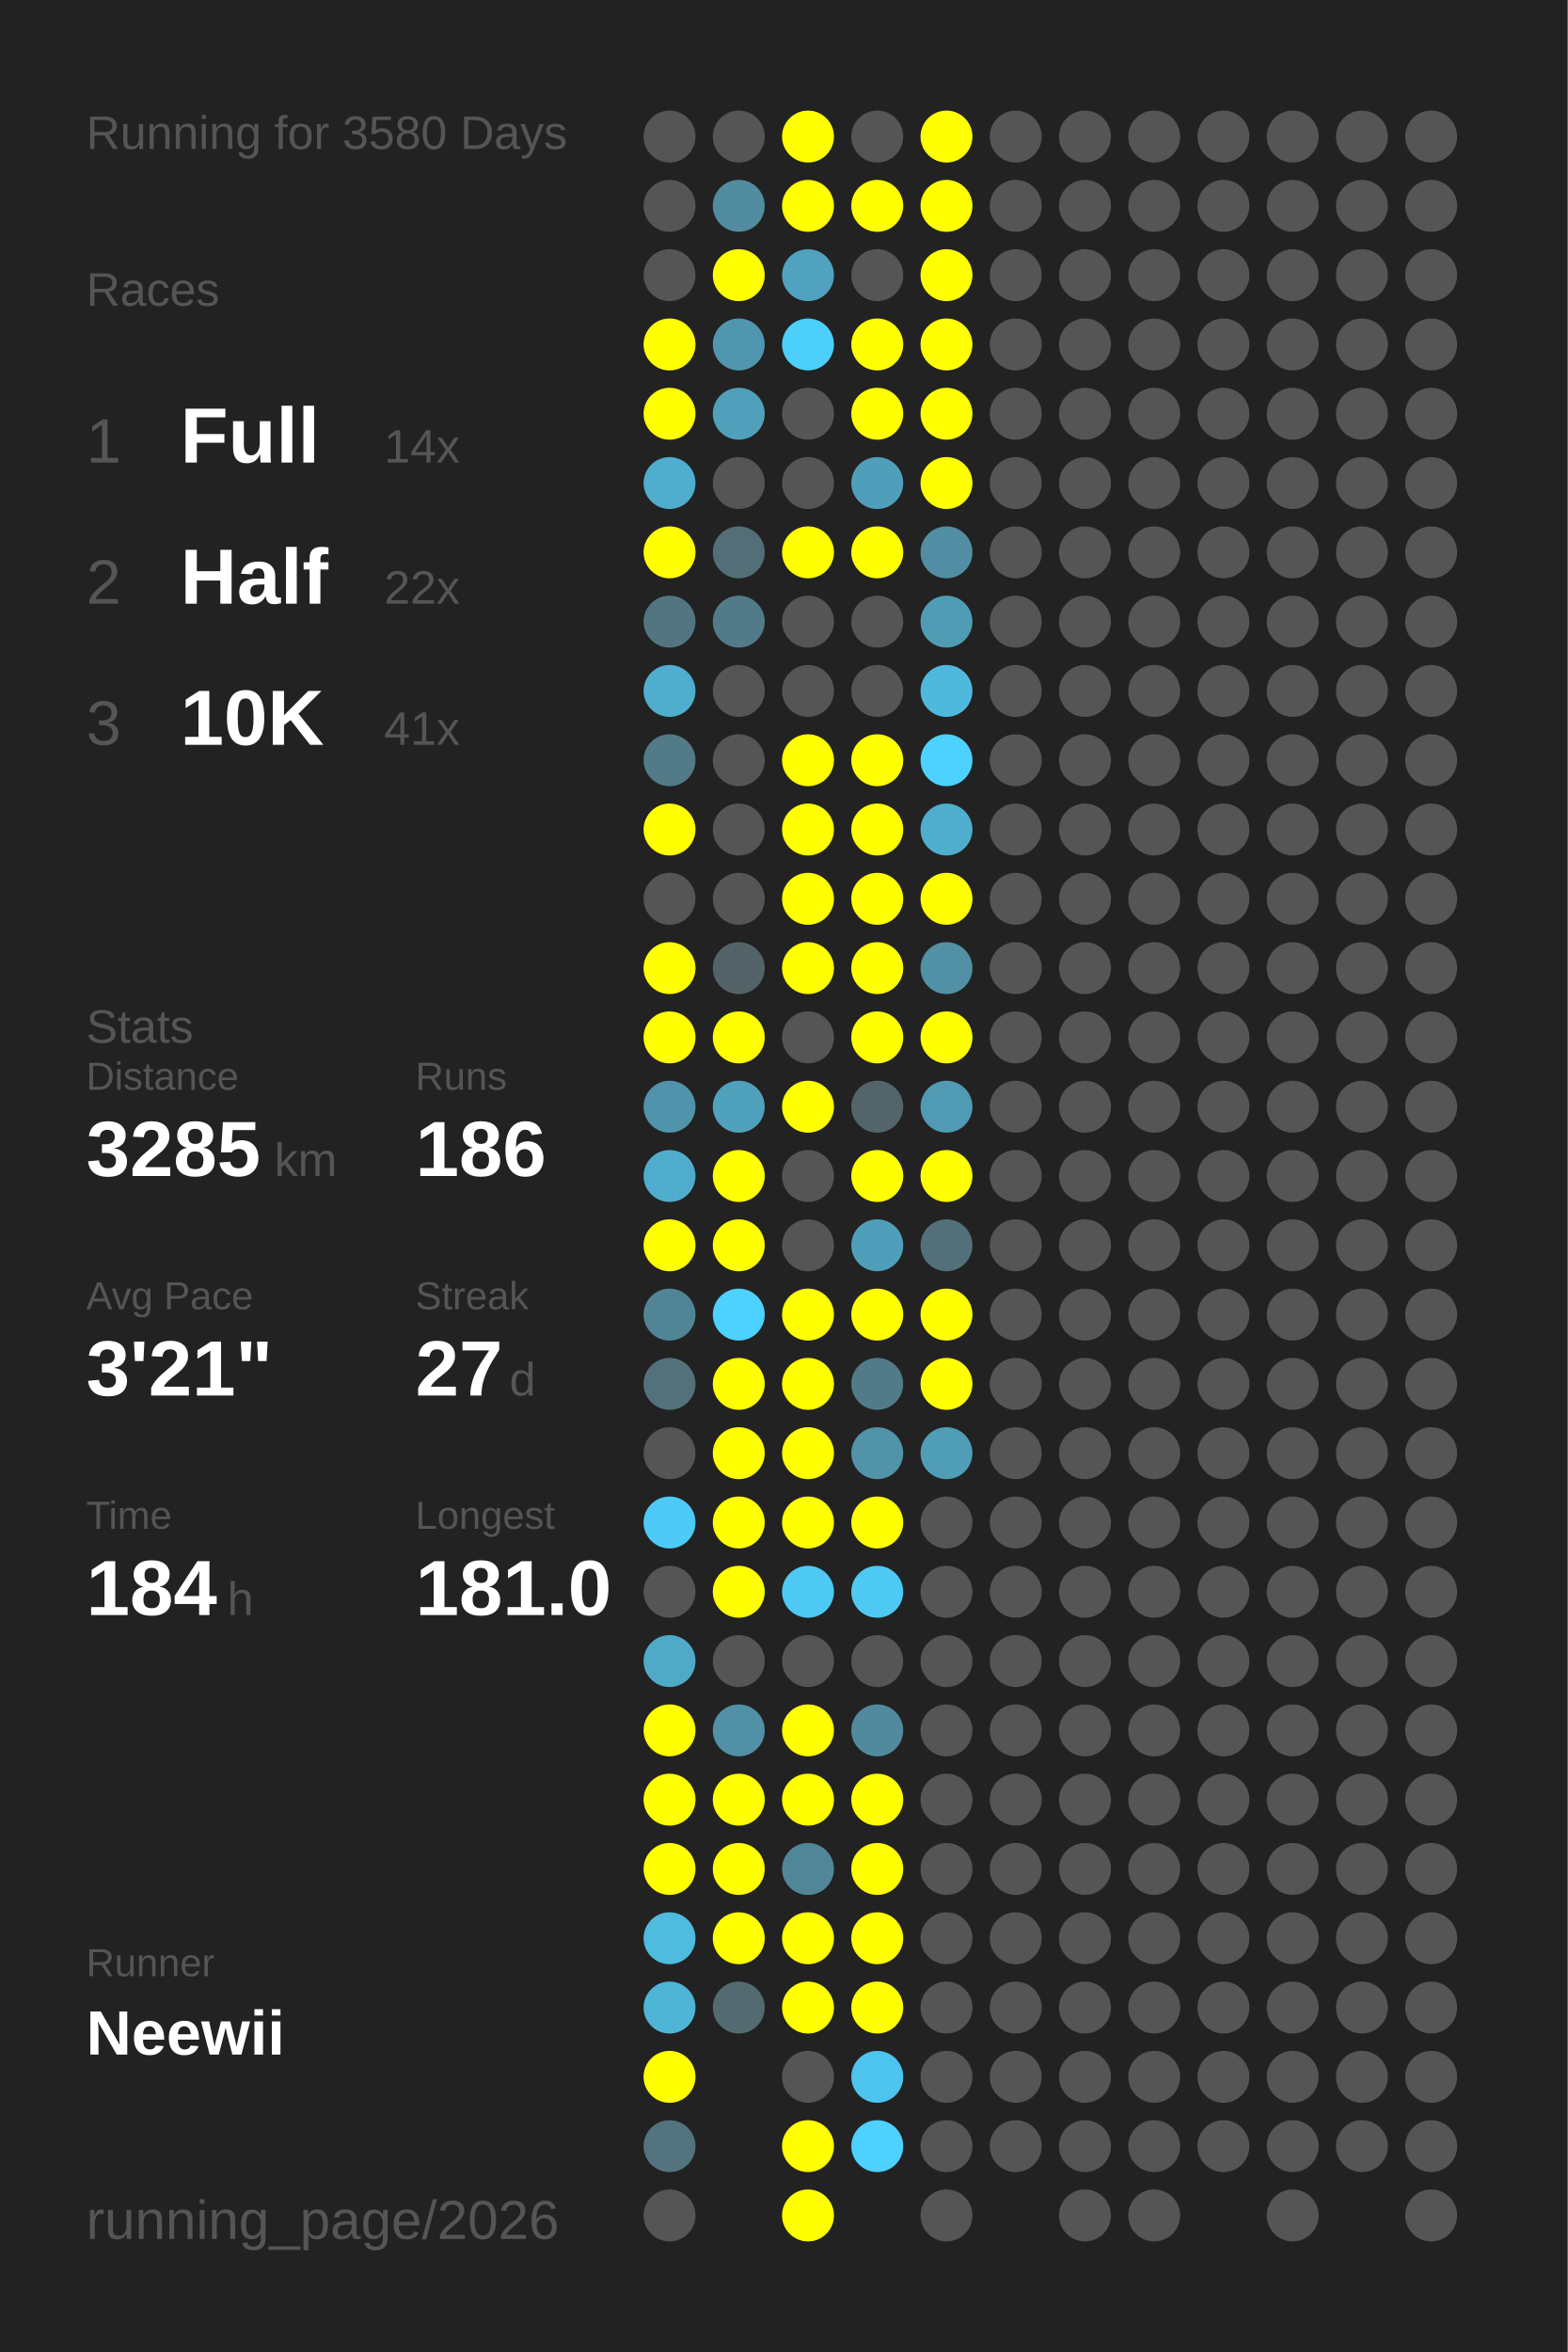
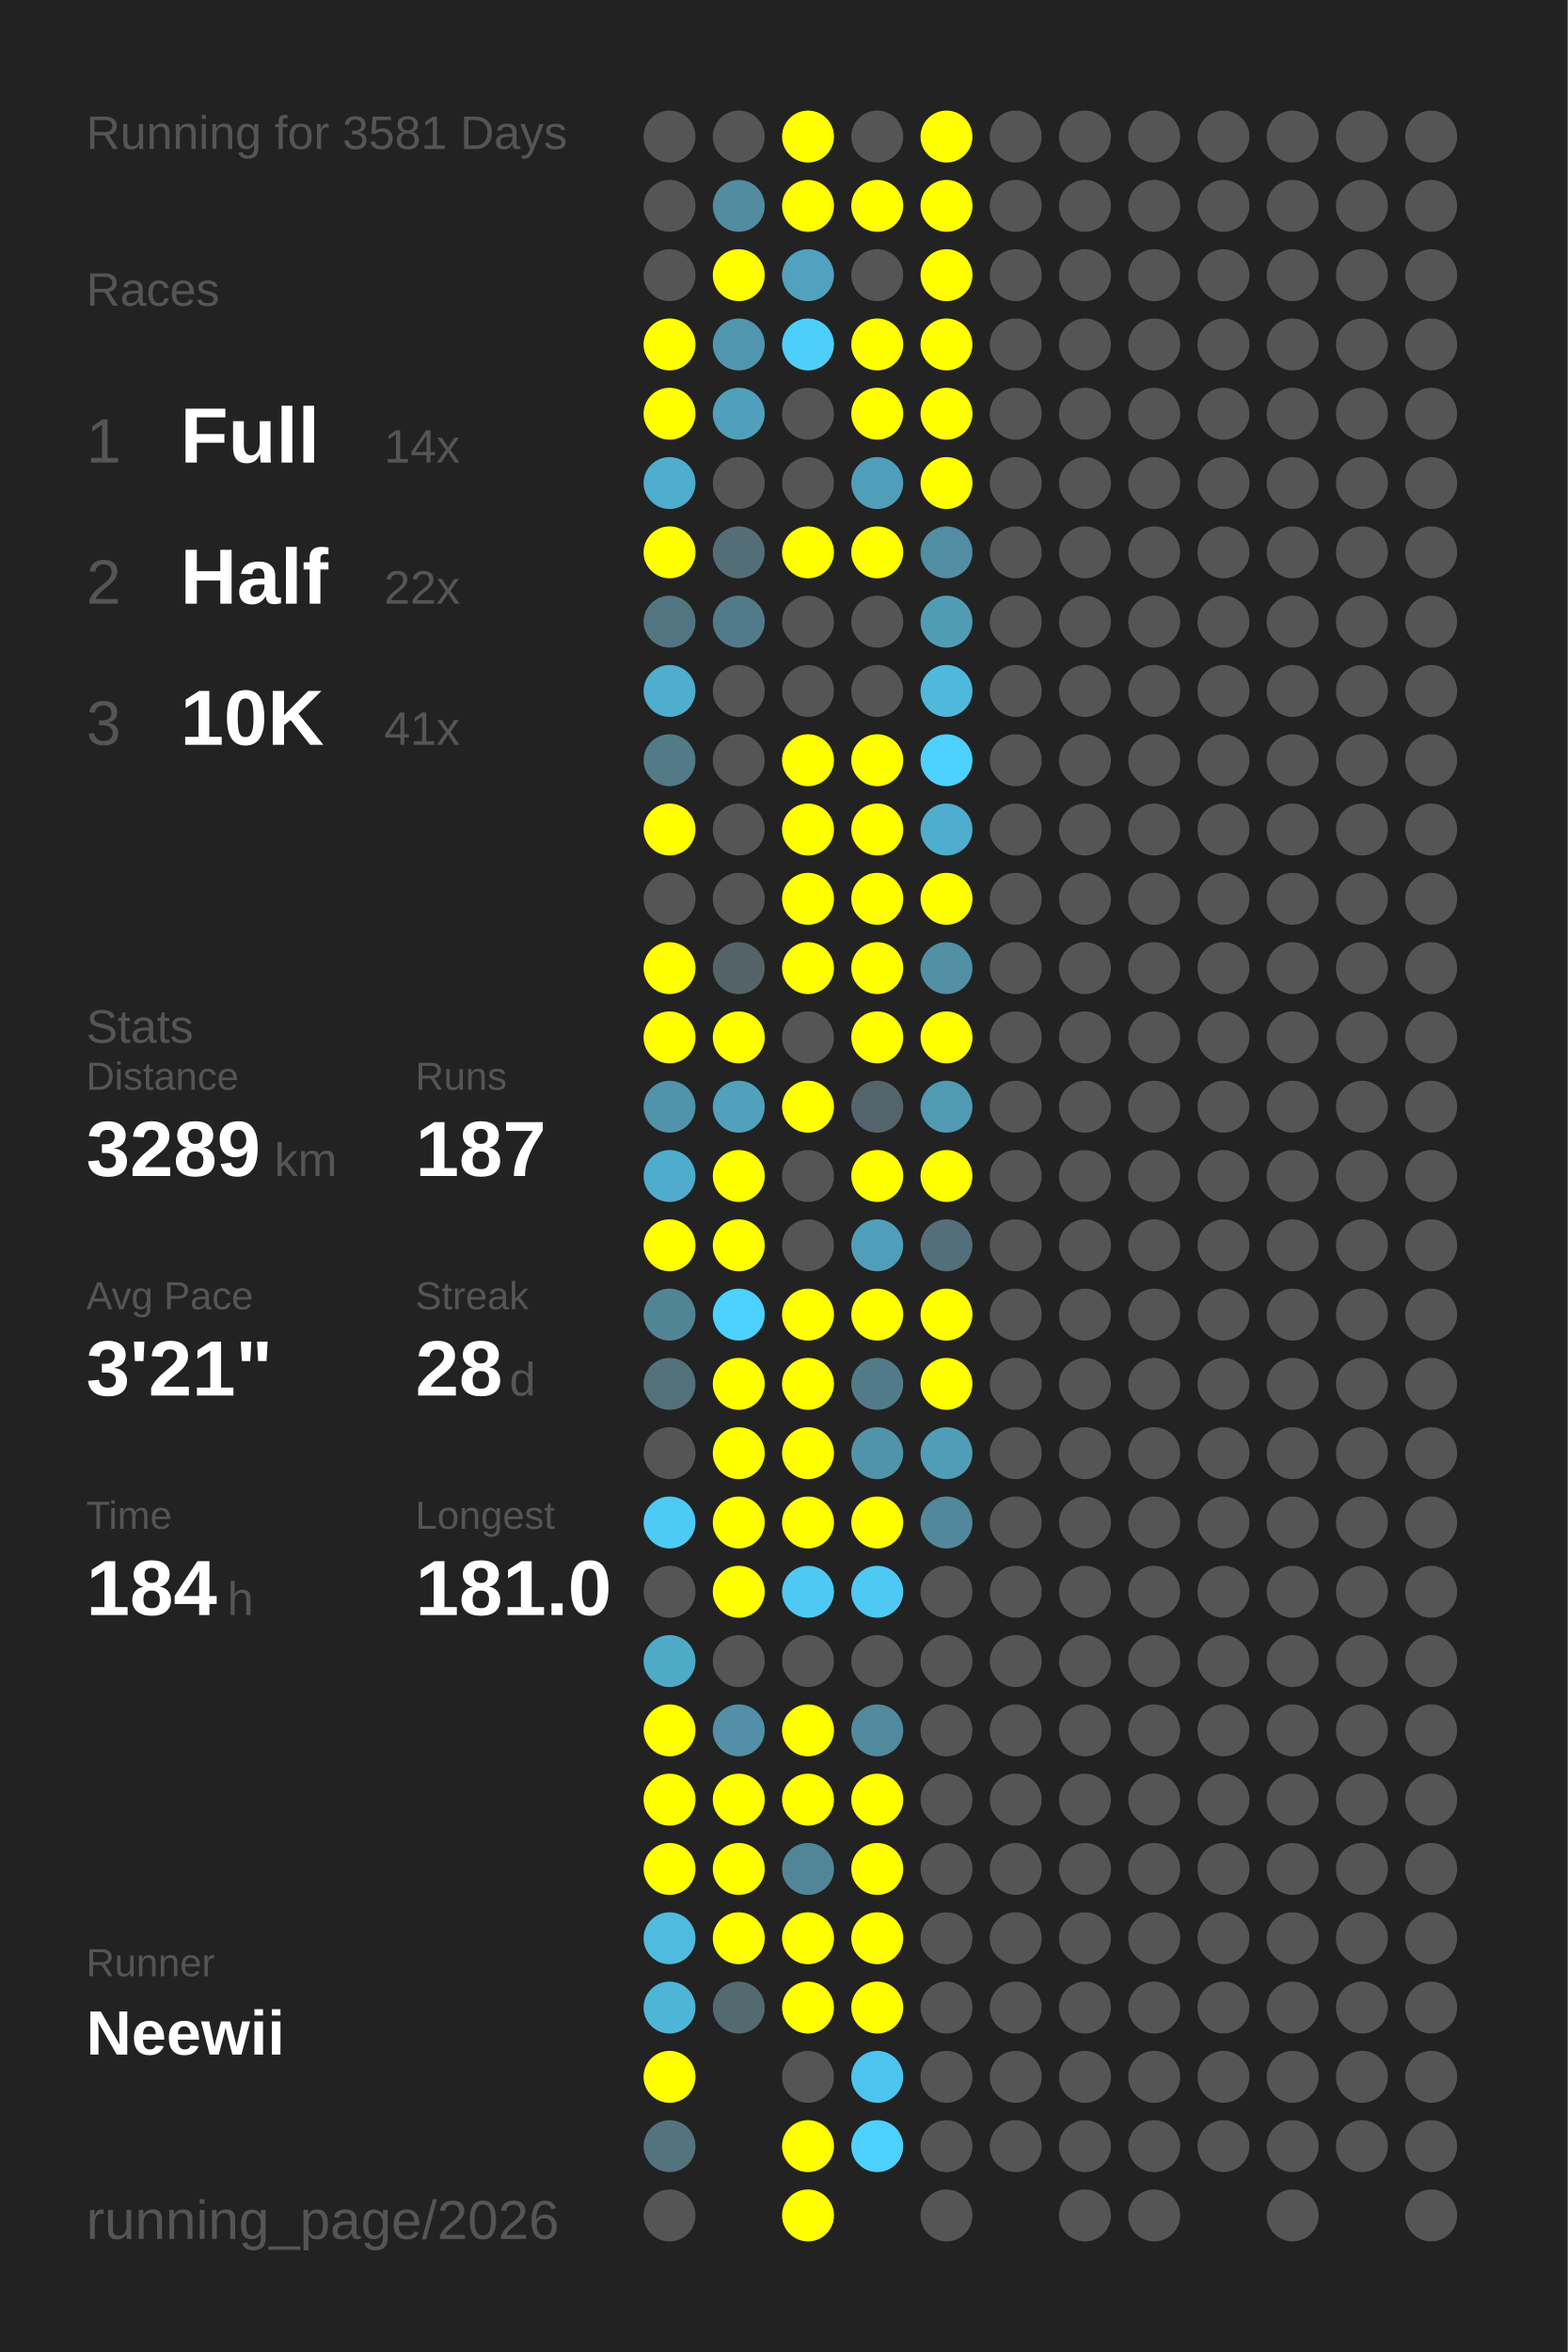
<svg xmlns="http://www.w3.org/2000/svg" baseProfile="full" height="300mm" version="1.1" viewBox="0,0,200,300" width="200mm">
  <defs />
  <rect fill="#222222" height="300" width="200" x="0" y="0" />
-   <text fill="#555555" style="font-size:6px; font-family:Arial;" x="11" y="19">Running for 3580 Days</text>
+   <text fill="#555555" style="font-size:6px; font-family:Arial;" x="11" y="19">Running for 3581 Days</text>
  <text fill="#555555" style="font-size:6px; font-family:Arial;" x="11" y="39">Races</text>
  <text fill="#555555" style="font-size:8px; font-family:Arial;" x="11" y="59">1</text>
  <text fill="#FFFFFF" style="font-size:10px; font-family:Arial; font-weight:bold;" x="23" y="59">Full</text>
  <text fill="#555555" style="font-size:6px; font-family:Arial;" x="49" y="59">14x</text>
  <text fill="#555555" style="font-size:8px; font-family:Arial;" x="11" y="77">2</text>
  <text fill="#FFFFFF" style="font-size:10px; font-family:Arial; font-weight:bold;" x="23" y="77">Half</text>
  <text fill="#555555" style="font-size:6px; font-family:Arial;" x="49" y="77">22x</text>
  <text fill="#555555" style="font-size:8px; font-family:Arial;" x="11" y="95">3</text>
  <text fill="#FFFFFF" style="font-size:10px; font-family:Arial; font-weight:bold;" x="23" y="95">10K</text>
  <text fill="#555555" style="font-size:6px; font-family:Arial;" x="49" y="95">41x</text>
  <text fill="#555555" style="font-size:6px; font-family:Arial;" x="11" y="133">Stats</text>
  <text fill="#555555" style="font-size:5px; font-family:Arial;" x="11" y="139">Distance</text>
-   <text fill="#FFFFFF" style="font-size:10px; font-family:Arial; font-weight:bold;" x="11" y="150">3285</text>
+   <text fill="#FFFFFF" style="font-size:10px; font-family:Arial; font-weight:bold;" x="11" y="150">3289</text>
  <text fill="#555555" style="font-size:6px; font-family:Arial;" x="35" y="150">km</text>
  <text fill="#555555" style="font-size:5px; font-family:Arial;" x="53" y="139">Runs</text>
-   <text fill="#FFFFFF" style="font-size:10px; font-family:Arial; font-weight:bold;" x="53" y="150">186</text>
+   <text fill="#FFFFFF" style="font-size:10px; font-family:Arial; font-weight:bold;" x="53" y="150">187</text>
  <text fill="#555555" style="font-size:5px; font-family:Arial;" x="11" y="167">Avg Pace</text>
  <text fill="#FFFFFF" style="font-size:10px; font-family:Arial; font-weight:bold;" x="11" y="178">3'21"</text>
  <text fill="#555555" style="font-size:5px; font-family:Arial;" x="53" y="167">Streak</text>
-   <text fill="#FFFFFF" style="font-size:10px; font-family:Arial; font-weight:bold;" x="53" y="178">27</text>
+   <text fill="#FFFFFF" style="font-size:10px; font-family:Arial; font-weight:bold;" x="53" y="178">28</text>
  <text fill="#555555" style="font-size:6px; font-family:Arial;" x="65" y="178">d</text>
  <text fill="#555555" style="font-size:5px; font-family:Arial;" x="11" y="195">Time</text>
  <text fill="#FFFFFF" style="font-size:10px; font-family:Arial; font-weight:bold;" x="11" y="206">184</text>
  <text fill="#555555" style="font-size:6px; font-family:Arial;" x="29" y="206">h</text>
  <text fill="#555555" style="font-size:5px; font-family:Arial;" x="53" y="195">Longest</text>
  <text fill="#FFFFFF" style="font-size:10px; font-family:Arial; font-weight:bold;" x="53" y="206">181.0</text>
  <text fill="#555555" style="font-size:5px; font-family:Arial;" x="11" y="252.065">Runner</text>
  <text fill="#FFFFFF" style="font-size:8px; font-family:Arial; font-weight:bold;" x="11" y="262.065">Neewii</text>
  <text fill="#555555" style="font-size:7px; font-family:Arial;" x="11" y="285.581">running_page/2026</text>
  <circle cx="85.417" cy="17.419" fill="#555555" r="3.312" />
  <circle cx="85.417" cy="26.258" fill="#555555" r="3.312" />
  <circle cx="85.417" cy="35.097" fill="#555555" r="3.312" />
  <circle cx="85.417" cy="43.935" fill="#FFFF00" r="3.312" />
  <circle cx="85.417" cy="52.774" fill="#FFFF00" r="3.312" />
  <circle cx="85.417" cy="61.613" fill="#4fadcd" r="3.312" />
  <circle cx="85.417" cy="70.452" fill="#FFFF00" r="3.312" />
  <circle cx="85.417" cy="79.29" fill="#527581" r="3.312" />
  <circle cx="85.417" cy="88.129" fill="#4fadcd" r="3.312" />
  <circle cx="85.417" cy="96.968" fill="#527a87" r="3.312" />
  <circle cx="85.417" cy="105.806" fill="#FFFF00" r="3.312" />
  <circle cx="85.417" cy="114.645" fill="#555555" r="3.312" />
  <circle cx="85.417" cy="123.484" fill="#FFFF00" r="3.312" />
  <circle cx="85.417" cy="132.323" fill="#FFFF00" r="3.312" />
  <circle cx="85.417" cy="141.161" fill="#5093aa" r="3.312" />
  <circle cx="85.417" cy="150" fill="#4faccc" r="3.312" />
  <circle cx="85.417" cy="158.839" fill="#FFFF00" r="3.312" />
  <circle cx="85.417" cy="167.677" fill="#518596" r="3.312" />
  <circle cx="85.417" cy="176.516" fill="#53717b" r="3.312" />
  <circle cx="85.417" cy="185.355" fill="#555555" r="3.312" />
  <circle cx="85.417" cy="194.194" fill="#4dcbf6" r="3.312" />
  <circle cx="85.417" cy="203.032" fill="#555555" r="3.312" />
  <circle cx="85.417" cy="211.871" fill="#4faac8" r="3.312" />
  <circle cx="85.417" cy="220.71" fill="#FFFF00" r="3.312" />
  <circle cx="85.417" cy="229.548" fill="#FFFF00" r="3.312" />
  <circle cx="85.417" cy="238.387" fill="#FFFF00" r="3.312" />
  <circle cx="85.417" cy="247.226" fill="#4ebbdf" r="3.312" />
  <circle cx="85.417" cy="256.065" fill="#4eb5d7" r="3.312" />
  <circle cx="85.417" cy="264.903" fill="#FFFF00" r="3.312" />
  <circle cx="85.417" cy="273.742" fill="#53737e" r="3.312" />
  <circle cx="85.417" cy="282.581" fill="#555555" r="3.312" />
  <circle cx="94.25" cy="17.419" fill="#555555" r="3.312" />
  <circle cx="94.25" cy="26.258" fill="#518ca0" r="3.312" />
  <circle cx="94.25" cy="35.097" fill="#FFFF00" r="3.312" />
  <circle cx="94.25" cy="43.935" fill="#5096ae" r="3.312" />
  <circle cx="94.25" cy="52.774" fill="#50a0bb" r="3.312" />
  <circle cx="94.25" cy="61.613" fill="#555555" r="3.312" />
  <circle cx="94.25" cy="70.452" fill="#536e77" r="3.312" />
  <circle cx="94.25" cy="79.29" fill="#527b89" r="3.312" />
  <circle cx="94.25" cy="88.129" fill="#555555" r="3.312" />
  <circle cx="94.25" cy="96.968" fill="#555555" r="3.312" />
  <circle cx="94.25" cy="105.806" fill="#555555" r="3.312" />
  <circle cx="94.25" cy="114.645" fill="#555555" r="3.312" />
  <circle cx="94.25" cy="123.484" fill="#546368" r="3.312" />
  <circle cx="94.25" cy="132.323" fill="#FFFF00" r="3.312" />
  <circle cx="94.25" cy="141.161" fill="#50a1bc" r="3.312" />
  <circle cx="94.25" cy="150" fill="#FFFF00" r="3.312" />
  <circle cx="94.25" cy="158.839" fill="#FFFF00" r="3.312" />
  <circle cx="94.25" cy="167.677" fill="#4dd1fe" r="3.312" />
  <circle cx="94.25" cy="176.516" fill="#FFFF00" r="3.312" />
  <circle cx="94.25" cy="185.355" fill="#FFFF00" r="3.312" />
  <circle cx="94.25" cy="194.194" fill="#FFFF00" r="3.312" />
  <circle cx="94.25" cy="203.032" fill="#FFFF00" r="3.312" />
  <circle cx="94.25" cy="211.871" fill="#555555" r="3.312" />
  <circle cx="94.25" cy="220.71" fill="#5190a6" r="3.312" />
  <circle cx="94.25" cy="229.548" fill="#FFFF00" r="3.312" />
  <circle cx="94.25" cy="238.387" fill="#FFFF00" r="3.312" />
  <circle cx="94.25" cy="247.226" fill="#FFFF00" r="3.312" />
  <circle cx="94.25" cy="256.065" fill="#536a71" r="3.312" />
  <circle cx="103.083" cy="17.419" fill="#FFFF00" r="3.312" />
  <circle cx="103.083" cy="26.258" fill="#FFFF00" r="3.312" />
  <circle cx="103.083" cy="35.097" fill="#50a2be" r="3.312" />
  <circle cx="103.083" cy="43.935" fill="#4dcffb" r="3.312" />
  <circle cx="103.083" cy="52.774" fill="#555555" r="3.312" />
  <circle cx="103.083" cy="61.613" fill="#555555" r="3.312" />
  <circle cx="103.083" cy="70.452" fill="#FFFF00" r="3.312" />
  <circle cx="103.083" cy="79.29" fill="#555555" r="3.312" />
  <circle cx="103.083" cy="88.129" fill="#555555" r="3.312" />
  <circle cx="103.083" cy="96.968" fill="#FFFF00" r="3.312" />
  <circle cx="103.083" cy="105.806" fill="#FFFF00" r="3.312" />
  <circle cx="103.083" cy="114.645" fill="#FFFF00" r="3.312" />
  <circle cx="103.083" cy="123.484" fill="#FFFF00" r="3.312" />
  <circle cx="103.083" cy="132.323" fill="#555555" r="3.312" />
  <circle cx="103.083" cy="141.161" fill="#FFFF00" r="3.312" />
  <circle cx="103.083" cy="150" fill="#555555" r="3.312" />
  <circle cx="103.083" cy="158.839" fill="#555555" r="3.312" />
  <circle cx="103.083" cy="167.677" fill="#FFFF00" r="3.312" />
  <circle cx="103.083" cy="176.516" fill="#FFFF00" r="3.312" />
  <circle cx="103.083" cy="185.355" fill="#FFFF00" r="3.312" />
  <circle cx="103.083" cy="194.194" fill="#FFFF00" r="3.312" />
  <circle cx="103.083" cy="203.032" fill="#4dc9f3" r="3.312" />
  <circle cx="103.083" cy="211.871" fill="#555555" r="3.312" />
  <circle cx="103.083" cy="220.71" fill="#FFFF00" r="3.312" />
  <circle cx="103.083" cy="229.548" fill="#FFFF00" r="3.312" />
  <circle cx="103.083" cy="238.387" fill="#518698" r="3.312" />
  <circle cx="103.083" cy="247.226" fill="#FFFF00" r="3.312" />
  <circle cx="103.083" cy="256.065" fill="#FFFF00" r="3.312" />
  <circle cx="103.083" cy="264.903" fill="#555555" r="3.312" />
  <circle cx="103.083" cy="273.742" fill="#FFFF00" r="3.312" />
  <circle cx="103.083" cy="282.581" fill="#FFFF00" r="3.312" />
  <circle cx="111.917" cy="17.419" fill="#555555" r="3.312" />
  <circle cx="111.917" cy="26.258" fill="#FFFF00" r="3.312" />
  <circle cx="111.917" cy="35.097" fill="#555555" r="3.312" />
  <circle cx="111.917" cy="43.935" fill="#FFFF00" r="3.312" />
  <circle cx="111.917" cy="52.774" fill="#FFFF00" r="3.312" />
  <circle cx="111.917" cy="61.613" fill="#509fba" r="3.312" />
  <circle cx="111.917" cy="70.452" fill="#FFFF00" r="3.312" />
  <circle cx="111.917" cy="79.29" fill="#555555" r="3.312" />
  <circle cx="111.917" cy="88.129" fill="#555555" r="3.312" />
  <circle cx="111.917" cy="96.968" fill="#FFFF00" r="3.312" />
  <circle cx="111.917" cy="105.806" fill="#FFFF00" r="3.312" />
  <circle cx="111.917" cy="114.645" fill="#FFFF00" r="3.312" />
  <circle cx="111.917" cy="123.484" fill="#FFFF00" r="3.312" />
  <circle cx="111.917" cy="132.323" fill="#FFFF00" r="3.312" />
  <circle cx="111.917" cy="141.161" fill="#53656b" r="3.312" />
  <circle cx="111.917" cy="150" fill="#FFFF00" r="3.312" />
  <circle cx="111.917" cy="158.839" fill="#509fba" r="3.312" />
  <circle cx="111.917" cy="167.677" fill="#FFFF00" r="3.312" />
  <circle cx="111.917" cy="176.516" fill="#527b89" r="3.312" />
  <circle cx="111.917" cy="185.355" fill="#5193a9" r="3.312" />
  <circle cx="111.917" cy="194.194" fill="#FFFF00" r="3.312" />
  <circle cx="111.917" cy="203.032" fill="#4dc9f3" r="3.312" />
  <circle cx="111.917" cy="211.871" fill="#555555" r="3.312" />
  <circle cx="111.917" cy="220.71" fill="#518a9d" r="3.312" />
  <circle cx="111.917" cy="229.548" fill="#FFFF00" r="3.312" />
  <circle cx="111.917" cy="238.387" fill="#FFFF00" r="3.312" />
  <circle cx="111.917" cy="247.226" fill="#FFFF00" r="3.312" />
  <circle cx="111.917" cy="256.065" fill="#FFFF00" r="3.312" />
  <circle cx="111.917" cy="264.903" fill="#4dc4ed" r="3.312" />
  <circle cx="111.917" cy="273.742" fill="#4dd1fe" r="3.312" />
  <circle cx="120.75" cy="17.419" fill="#FFFF00" r="3.312" />
  <circle cx="120.75" cy="26.258" fill="#FFFF00" r="3.312" />
  <circle cx="120.75" cy="35.097" fill="#FFFF00" r="3.312" />
  <circle cx="120.75" cy="43.935" fill="#FFFF00" r="3.312" />
  <circle cx="120.75" cy="52.774" fill="#FFFF00" r="3.312" />
  <circle cx="120.75" cy="61.613" fill="#FFFF00" r="3.312" />
  <circle cx="120.75" cy="70.452" fill="#518ea3" r="3.312" />
  <circle cx="120.75" cy="79.29" fill="#509cb5" r="3.312" />
  <circle cx="120.75" cy="88.129" fill="#4eb9dd" r="3.312" />
  <circle cx="120.75" cy="96.968" fill="#4dd1fe" r="3.312" />
  <circle cx="120.75" cy="105.806" fill="#4fadcd" r="3.312" />
  <circle cx="120.75" cy="114.645" fill="#FFFF00" r="3.312" />
  <circle cx="120.75" cy="123.484" fill="#5190a5" r="3.312" />
  <circle cx="120.75" cy="132.323" fill="#FFFF00" r="3.312" />
  <circle cx="120.75" cy="141.161" fill="#509ab4" r="3.312" />
  <circle cx="120.75" cy="150" fill="#FFFF00" r="3.312" />
  <circle cx="120.75" cy="158.839" fill="#536f79" r="3.312" />
  <circle cx="120.75" cy="167.677" fill="#FFFF00" r="3.312" />
  <circle cx="120.75" cy="176.516" fill="#FFFF00" r="3.312" />
  <circle cx="120.75" cy="185.355" fill="#509db8" r="3.312" />
-   <circle cx="120.75" cy="194.194" fill="#555555" r="3.312" />
+   <circle cx="120.75" cy="194.194" fill="#51889b" r="3.312" />
  <circle cx="120.75" cy="203.032" fill="#555555" r="3.312" />
  <circle cx="120.75" cy="211.871" fill="#555555" r="3.312" />
  <circle cx="120.75" cy="220.71" fill="#555555" r="3.312" />
  <circle cx="120.75" cy="229.548" fill="#555555" r="3.312" />
  <circle cx="120.75" cy="238.387" fill="#555555" r="3.312" />
  <circle cx="120.75" cy="247.226" fill="#555555" r="3.312" />
  <circle cx="120.75" cy="256.065" fill="#555555" r="3.312" />
  <circle cx="120.75" cy="264.903" fill="#555555" r="3.312" />
  <circle cx="120.75" cy="273.742" fill="#555555" r="3.312" />
  <circle cx="120.75" cy="282.581" fill="#555555" r="3.312" />
  <circle cx="129.583" cy="17.419" fill="#555555" r="3.312" />
  <circle cx="129.583" cy="26.258" fill="#555555" r="3.312" />
  <circle cx="129.583" cy="35.097" fill="#555555" r="3.312" />
  <circle cx="129.583" cy="43.935" fill="#555555" r="3.312" />
  <circle cx="129.583" cy="52.774" fill="#555555" r="3.312" />
  <circle cx="129.583" cy="61.613" fill="#555555" r="3.312" />
  <circle cx="129.583" cy="70.452" fill="#555555" r="3.312" />
  <circle cx="129.583" cy="79.29" fill="#555555" r="3.312" />
  <circle cx="129.583" cy="88.129" fill="#555555" r="3.312" />
  <circle cx="129.583" cy="96.968" fill="#555555" r="3.312" />
  <circle cx="129.583" cy="105.806" fill="#555555" r="3.312" />
  <circle cx="129.583" cy="114.645" fill="#555555" r="3.312" />
  <circle cx="129.583" cy="123.484" fill="#555555" r="3.312" />
  <circle cx="129.583" cy="132.323" fill="#555555" r="3.312" />
  <circle cx="129.583" cy="141.161" fill="#555555" r="3.312" />
  <circle cx="129.583" cy="150" fill="#555555" r="3.312" />
  <circle cx="129.583" cy="158.839" fill="#555555" r="3.312" />
  <circle cx="129.583" cy="167.677" fill="#555555" r="3.312" />
  <circle cx="129.583" cy="176.516" fill="#555555" r="3.312" />
  <circle cx="129.583" cy="185.355" fill="#555555" r="3.312" />
  <circle cx="129.583" cy="194.194" fill="#555555" r="3.312" />
  <circle cx="129.583" cy="203.032" fill="#555555" r="3.312" />
  <circle cx="129.583" cy="211.871" fill="#555555" r="3.312" />
  <circle cx="129.583" cy="220.71" fill="#555555" r="3.312" />
  <circle cx="129.583" cy="229.548" fill="#555555" r="3.312" />
  <circle cx="129.583" cy="238.387" fill="#555555" r="3.312" />
  <circle cx="129.583" cy="247.226" fill="#555555" r="3.312" />
  <circle cx="129.583" cy="256.065" fill="#555555" r="3.312" />
  <circle cx="129.583" cy="264.903" fill="#555555" r="3.312" />
  <circle cx="129.583" cy="273.742" fill="#555555" r="3.312" />
  <circle cx="138.417" cy="17.419" fill="#555555" r="3.312" />
  <circle cx="138.417" cy="26.258" fill="#555555" r="3.312" />
  <circle cx="138.417" cy="35.097" fill="#555555" r="3.312" />
  <circle cx="138.417" cy="43.935" fill="#555555" r="3.312" />
  <circle cx="138.417" cy="52.774" fill="#555555" r="3.312" />
  <circle cx="138.417" cy="61.613" fill="#555555" r="3.312" />
  <circle cx="138.417" cy="70.452" fill="#555555" r="3.312" />
  <circle cx="138.417" cy="79.29" fill="#555555" r="3.312" />
  <circle cx="138.417" cy="88.129" fill="#555555" r="3.312" />
  <circle cx="138.417" cy="96.968" fill="#555555" r="3.312" />
  <circle cx="138.417" cy="105.806" fill="#555555" r="3.312" />
  <circle cx="138.417" cy="114.645" fill="#555555" r="3.312" />
  <circle cx="138.417" cy="123.484" fill="#555555" r="3.312" />
  <circle cx="138.417" cy="132.323" fill="#555555" r="3.312" />
  <circle cx="138.417" cy="141.161" fill="#555555" r="3.312" />
  <circle cx="138.417" cy="150" fill="#555555" r="3.312" />
  <circle cx="138.417" cy="158.839" fill="#555555" r="3.312" />
  <circle cx="138.417" cy="167.677" fill="#555555" r="3.312" />
  <circle cx="138.417" cy="176.516" fill="#555555" r="3.312" />
  <circle cx="138.417" cy="185.355" fill="#555555" r="3.312" />
  <circle cx="138.417" cy="194.194" fill="#555555" r="3.312" />
  <circle cx="138.417" cy="203.032" fill="#555555" r="3.312" />
  <circle cx="138.417" cy="211.871" fill="#555555" r="3.312" />
  <circle cx="138.417" cy="220.71" fill="#555555" r="3.312" />
  <circle cx="138.417" cy="229.548" fill="#555555" r="3.312" />
  <circle cx="138.417" cy="238.387" fill="#555555" r="3.312" />
  <circle cx="138.417" cy="247.226" fill="#555555" r="3.312" />
  <circle cx="138.417" cy="256.065" fill="#555555" r="3.312" />
  <circle cx="138.417" cy="264.903" fill="#555555" r="3.312" />
  <circle cx="138.417" cy="273.742" fill="#555555" r="3.312" />
  <circle cx="138.417" cy="282.581" fill="#555555" r="3.312" />
  <circle cx="147.25" cy="17.419" fill="#555555" r="3.312" />
  <circle cx="147.25" cy="26.258" fill="#555555" r="3.312" />
  <circle cx="147.25" cy="35.097" fill="#555555" r="3.312" />
  <circle cx="147.25" cy="43.935" fill="#555555" r="3.312" />
  <circle cx="147.25" cy="52.774" fill="#555555" r="3.312" />
  <circle cx="147.25" cy="61.613" fill="#555555" r="3.312" />
  <circle cx="147.25" cy="70.452" fill="#555555" r="3.312" />
  <circle cx="147.25" cy="79.29" fill="#555555" r="3.312" />
  <circle cx="147.25" cy="88.129" fill="#555555" r="3.312" />
  <circle cx="147.25" cy="96.968" fill="#555555" r="3.312" />
  <circle cx="147.25" cy="105.806" fill="#555555" r="3.312" />
  <circle cx="147.25" cy="114.645" fill="#555555" r="3.312" />
  <circle cx="147.25" cy="123.484" fill="#555555" r="3.312" />
  <circle cx="147.25" cy="132.323" fill="#555555" r="3.312" />
  <circle cx="147.25" cy="141.161" fill="#555555" r="3.312" />
  <circle cx="147.25" cy="150" fill="#555555" r="3.312" />
  <circle cx="147.25" cy="158.839" fill="#555555" r="3.312" />
  <circle cx="147.25" cy="167.677" fill="#555555" r="3.312" />
  <circle cx="147.25" cy="176.516" fill="#555555" r="3.312" />
  <circle cx="147.25" cy="185.355" fill="#555555" r="3.312" />
  <circle cx="147.25" cy="194.194" fill="#555555" r="3.312" />
  <circle cx="147.25" cy="203.032" fill="#555555" r="3.312" />
  <circle cx="147.25" cy="211.871" fill="#555555" r="3.312" />
  <circle cx="147.25" cy="220.71" fill="#555555" r="3.312" />
  <circle cx="147.25" cy="229.548" fill="#555555" r="3.312" />
  <circle cx="147.25" cy="238.387" fill="#555555" r="3.312" />
  <circle cx="147.25" cy="247.226" fill="#555555" r="3.312" />
  <circle cx="147.25" cy="256.065" fill="#555555" r="3.312" />
  <circle cx="147.25" cy="264.903" fill="#555555" r="3.312" />
  <circle cx="147.25" cy="273.742" fill="#555555" r="3.312" />
  <circle cx="147.25" cy="282.581" fill="#555555" r="3.312" />
  <circle cx="156.083" cy="17.419" fill="#555555" r="3.312" />
  <circle cx="156.083" cy="26.258" fill="#555555" r="3.312" />
  <circle cx="156.083" cy="35.097" fill="#555555" r="3.312" />
  <circle cx="156.083" cy="43.935" fill="#555555" r="3.312" />
  <circle cx="156.083" cy="52.774" fill="#555555" r="3.312" />
  <circle cx="156.083" cy="61.613" fill="#555555" r="3.312" />
  <circle cx="156.083" cy="70.452" fill="#555555" r="3.312" />
  <circle cx="156.083" cy="79.29" fill="#555555" r="3.312" />
  <circle cx="156.083" cy="88.129" fill="#555555" r="3.312" />
  <circle cx="156.083" cy="96.968" fill="#555555" r="3.312" />
  <circle cx="156.083" cy="105.806" fill="#555555" r="3.312" />
  <circle cx="156.083" cy="114.645" fill="#555555" r="3.312" />
  <circle cx="156.083" cy="123.484" fill="#555555" r="3.312" />
  <circle cx="156.083" cy="132.323" fill="#555555" r="3.312" />
  <circle cx="156.083" cy="141.161" fill="#555555" r="3.312" />
  <circle cx="156.083" cy="150" fill="#555555" r="3.312" />
  <circle cx="156.083" cy="158.839" fill="#555555" r="3.312" />
  <circle cx="156.083" cy="167.677" fill="#555555" r="3.312" />
  <circle cx="156.083" cy="176.516" fill="#555555" r="3.312" />
  <circle cx="156.083" cy="185.355" fill="#555555" r="3.312" />
  <circle cx="156.083" cy="194.194" fill="#555555" r="3.312" />
  <circle cx="156.083" cy="203.032" fill="#555555" r="3.312" />
  <circle cx="156.083" cy="211.871" fill="#555555" r="3.312" />
  <circle cx="156.083" cy="220.71" fill="#555555" r="3.312" />
  <circle cx="156.083" cy="229.548" fill="#555555" r="3.312" />
  <circle cx="156.083" cy="238.387" fill="#555555" r="3.312" />
  <circle cx="156.083" cy="247.226" fill="#555555" r="3.312" />
  <circle cx="156.083" cy="256.065" fill="#555555" r="3.312" />
  <circle cx="156.083" cy="264.903" fill="#555555" r="3.312" />
  <circle cx="156.083" cy="273.742" fill="#555555" r="3.312" />
  <circle cx="164.917" cy="17.419" fill="#555555" r="3.312" />
  <circle cx="164.917" cy="26.258" fill="#555555" r="3.312" />
  <circle cx="164.917" cy="35.097" fill="#555555" r="3.312" />
  <circle cx="164.917" cy="43.935" fill="#555555" r="3.312" />
  <circle cx="164.917" cy="52.774" fill="#555555" r="3.312" />
  <circle cx="164.917" cy="61.613" fill="#555555" r="3.312" />
  <circle cx="164.917" cy="70.452" fill="#555555" r="3.312" />
  <circle cx="164.917" cy="79.29" fill="#555555" r="3.312" />
  <circle cx="164.917" cy="88.129" fill="#555555" r="3.312" />
  <circle cx="164.917" cy="96.968" fill="#555555" r="3.312" />
  <circle cx="164.917" cy="105.806" fill="#555555" r="3.312" />
  <circle cx="164.917" cy="114.645" fill="#555555" r="3.312" />
  <circle cx="164.917" cy="123.484" fill="#555555" r="3.312" />
  <circle cx="164.917" cy="132.323" fill="#555555" r="3.312" />
  <circle cx="164.917" cy="141.161" fill="#555555" r="3.312" />
  <circle cx="164.917" cy="150" fill="#555555" r="3.312" />
  <circle cx="164.917" cy="158.839" fill="#555555" r="3.312" />
  <circle cx="164.917" cy="167.677" fill="#555555" r="3.312" />
  <circle cx="164.917" cy="176.516" fill="#555555" r="3.312" />
  <circle cx="164.917" cy="185.355" fill="#555555" r="3.312" />
  <circle cx="164.917" cy="194.194" fill="#555555" r="3.312" />
  <circle cx="164.917" cy="203.032" fill="#555555" r="3.312" />
  <circle cx="164.917" cy="211.871" fill="#555555" r="3.312" />
  <circle cx="164.917" cy="220.71" fill="#555555" r="3.312" />
  <circle cx="164.917" cy="229.548" fill="#555555" r="3.312" />
  <circle cx="164.917" cy="238.387" fill="#555555" r="3.312" />
  <circle cx="164.917" cy="247.226" fill="#555555" r="3.312" />
  <circle cx="164.917" cy="256.065" fill="#555555" r="3.312" />
  <circle cx="164.917" cy="264.903" fill="#555555" r="3.312" />
  <circle cx="164.917" cy="273.742" fill="#555555" r="3.312" />
  <circle cx="164.917" cy="282.581" fill="#555555" r="3.312" />
  <circle cx="173.75" cy="17.419" fill="#555555" r="3.312" />
  <circle cx="173.75" cy="26.258" fill="#555555" r="3.312" />
  <circle cx="173.75" cy="35.097" fill="#555555" r="3.312" />
  <circle cx="173.75" cy="43.935" fill="#555555" r="3.312" />
  <circle cx="173.75" cy="52.774" fill="#555555" r="3.312" />
  <circle cx="173.75" cy="61.613" fill="#555555" r="3.312" />
  <circle cx="173.75" cy="70.452" fill="#555555" r="3.312" />
  <circle cx="173.75" cy="79.29" fill="#555555" r="3.312" />
  <circle cx="173.75" cy="88.129" fill="#555555" r="3.312" />
  <circle cx="173.75" cy="96.968" fill="#555555" r="3.312" />
  <circle cx="173.75" cy="105.806" fill="#555555" r="3.312" />
  <circle cx="173.75" cy="114.645" fill="#555555" r="3.312" />
  <circle cx="173.75" cy="123.484" fill="#555555" r="3.312" />
  <circle cx="173.75" cy="132.323" fill="#555555" r="3.312" />
  <circle cx="173.75" cy="141.161" fill="#555555" r="3.312" />
  <circle cx="173.75" cy="150" fill="#555555" r="3.312" />
  <circle cx="173.75" cy="158.839" fill="#555555" r="3.312" />
  <circle cx="173.75" cy="167.677" fill="#555555" r="3.312" />
  <circle cx="173.75" cy="176.516" fill="#555555" r="3.312" />
  <circle cx="173.75" cy="185.355" fill="#555555" r="3.312" />
  <circle cx="173.75" cy="194.194" fill="#555555" r="3.312" />
  <circle cx="173.75" cy="203.032" fill="#555555" r="3.312" />
  <circle cx="173.75" cy="211.871" fill="#555555" r="3.312" />
  <circle cx="173.75" cy="220.71" fill="#555555" r="3.312" />
  <circle cx="173.75" cy="229.548" fill="#555555" r="3.312" />
  <circle cx="173.75" cy="238.387" fill="#555555" r="3.312" />
  <circle cx="173.75" cy="247.226" fill="#555555" r="3.312" />
  <circle cx="173.75" cy="256.065" fill="#555555" r="3.312" />
  <circle cx="173.75" cy="264.903" fill="#555555" r="3.312" />
  <circle cx="173.75" cy="273.742" fill="#555555" r="3.312" />
  <circle cx="182.583" cy="17.419" fill="#555555" r="3.312" />
  <circle cx="182.583" cy="26.258" fill="#555555" r="3.312" />
  <circle cx="182.583" cy="35.097" fill="#555555" r="3.312" />
  <circle cx="182.583" cy="43.935" fill="#555555" r="3.312" />
  <circle cx="182.583" cy="52.774" fill="#555555" r="3.312" />
  <circle cx="182.583" cy="61.613" fill="#555555" r="3.312" />
  <circle cx="182.583" cy="70.452" fill="#555555" r="3.312" />
  <circle cx="182.583" cy="79.29" fill="#555555" r="3.312" />
  <circle cx="182.583" cy="88.129" fill="#555555" r="3.312" />
  <circle cx="182.583" cy="96.968" fill="#555555" r="3.312" />
  <circle cx="182.583" cy="105.806" fill="#555555" r="3.312" />
  <circle cx="182.583" cy="114.645" fill="#555555" r="3.312" />
  <circle cx="182.583" cy="123.484" fill="#555555" r="3.312" />
  <circle cx="182.583" cy="132.323" fill="#555555" r="3.312" />
  <circle cx="182.583" cy="141.161" fill="#555555" r="3.312" />
  <circle cx="182.583" cy="150" fill="#555555" r="3.312" />
  <circle cx="182.583" cy="158.839" fill="#555555" r="3.312" />
  <circle cx="182.583" cy="167.677" fill="#555555" r="3.312" />
  <circle cx="182.583" cy="176.516" fill="#555555" r="3.312" />
  <circle cx="182.583" cy="185.355" fill="#555555" r="3.312" />
  <circle cx="182.583" cy="194.194" fill="#555555" r="3.312" />
  <circle cx="182.583" cy="203.032" fill="#555555" r="3.312" />
  <circle cx="182.583" cy="211.871" fill="#555555" r="3.312" />
  <circle cx="182.583" cy="220.71" fill="#555555" r="3.312" />
  <circle cx="182.583" cy="229.548" fill="#555555" r="3.312" />
  <circle cx="182.583" cy="238.387" fill="#555555" r="3.312" />
  <circle cx="182.583" cy="247.226" fill="#555555" r="3.312" />
  <circle cx="182.583" cy="256.065" fill="#555555" r="3.312" />
  <circle cx="182.583" cy="264.903" fill="#555555" r="3.312" />
  <circle cx="182.583" cy="273.742" fill="#555555" r="3.312" />
  <circle cx="182.583" cy="282.581" fill="#555555" r="3.312" />
</svg>
